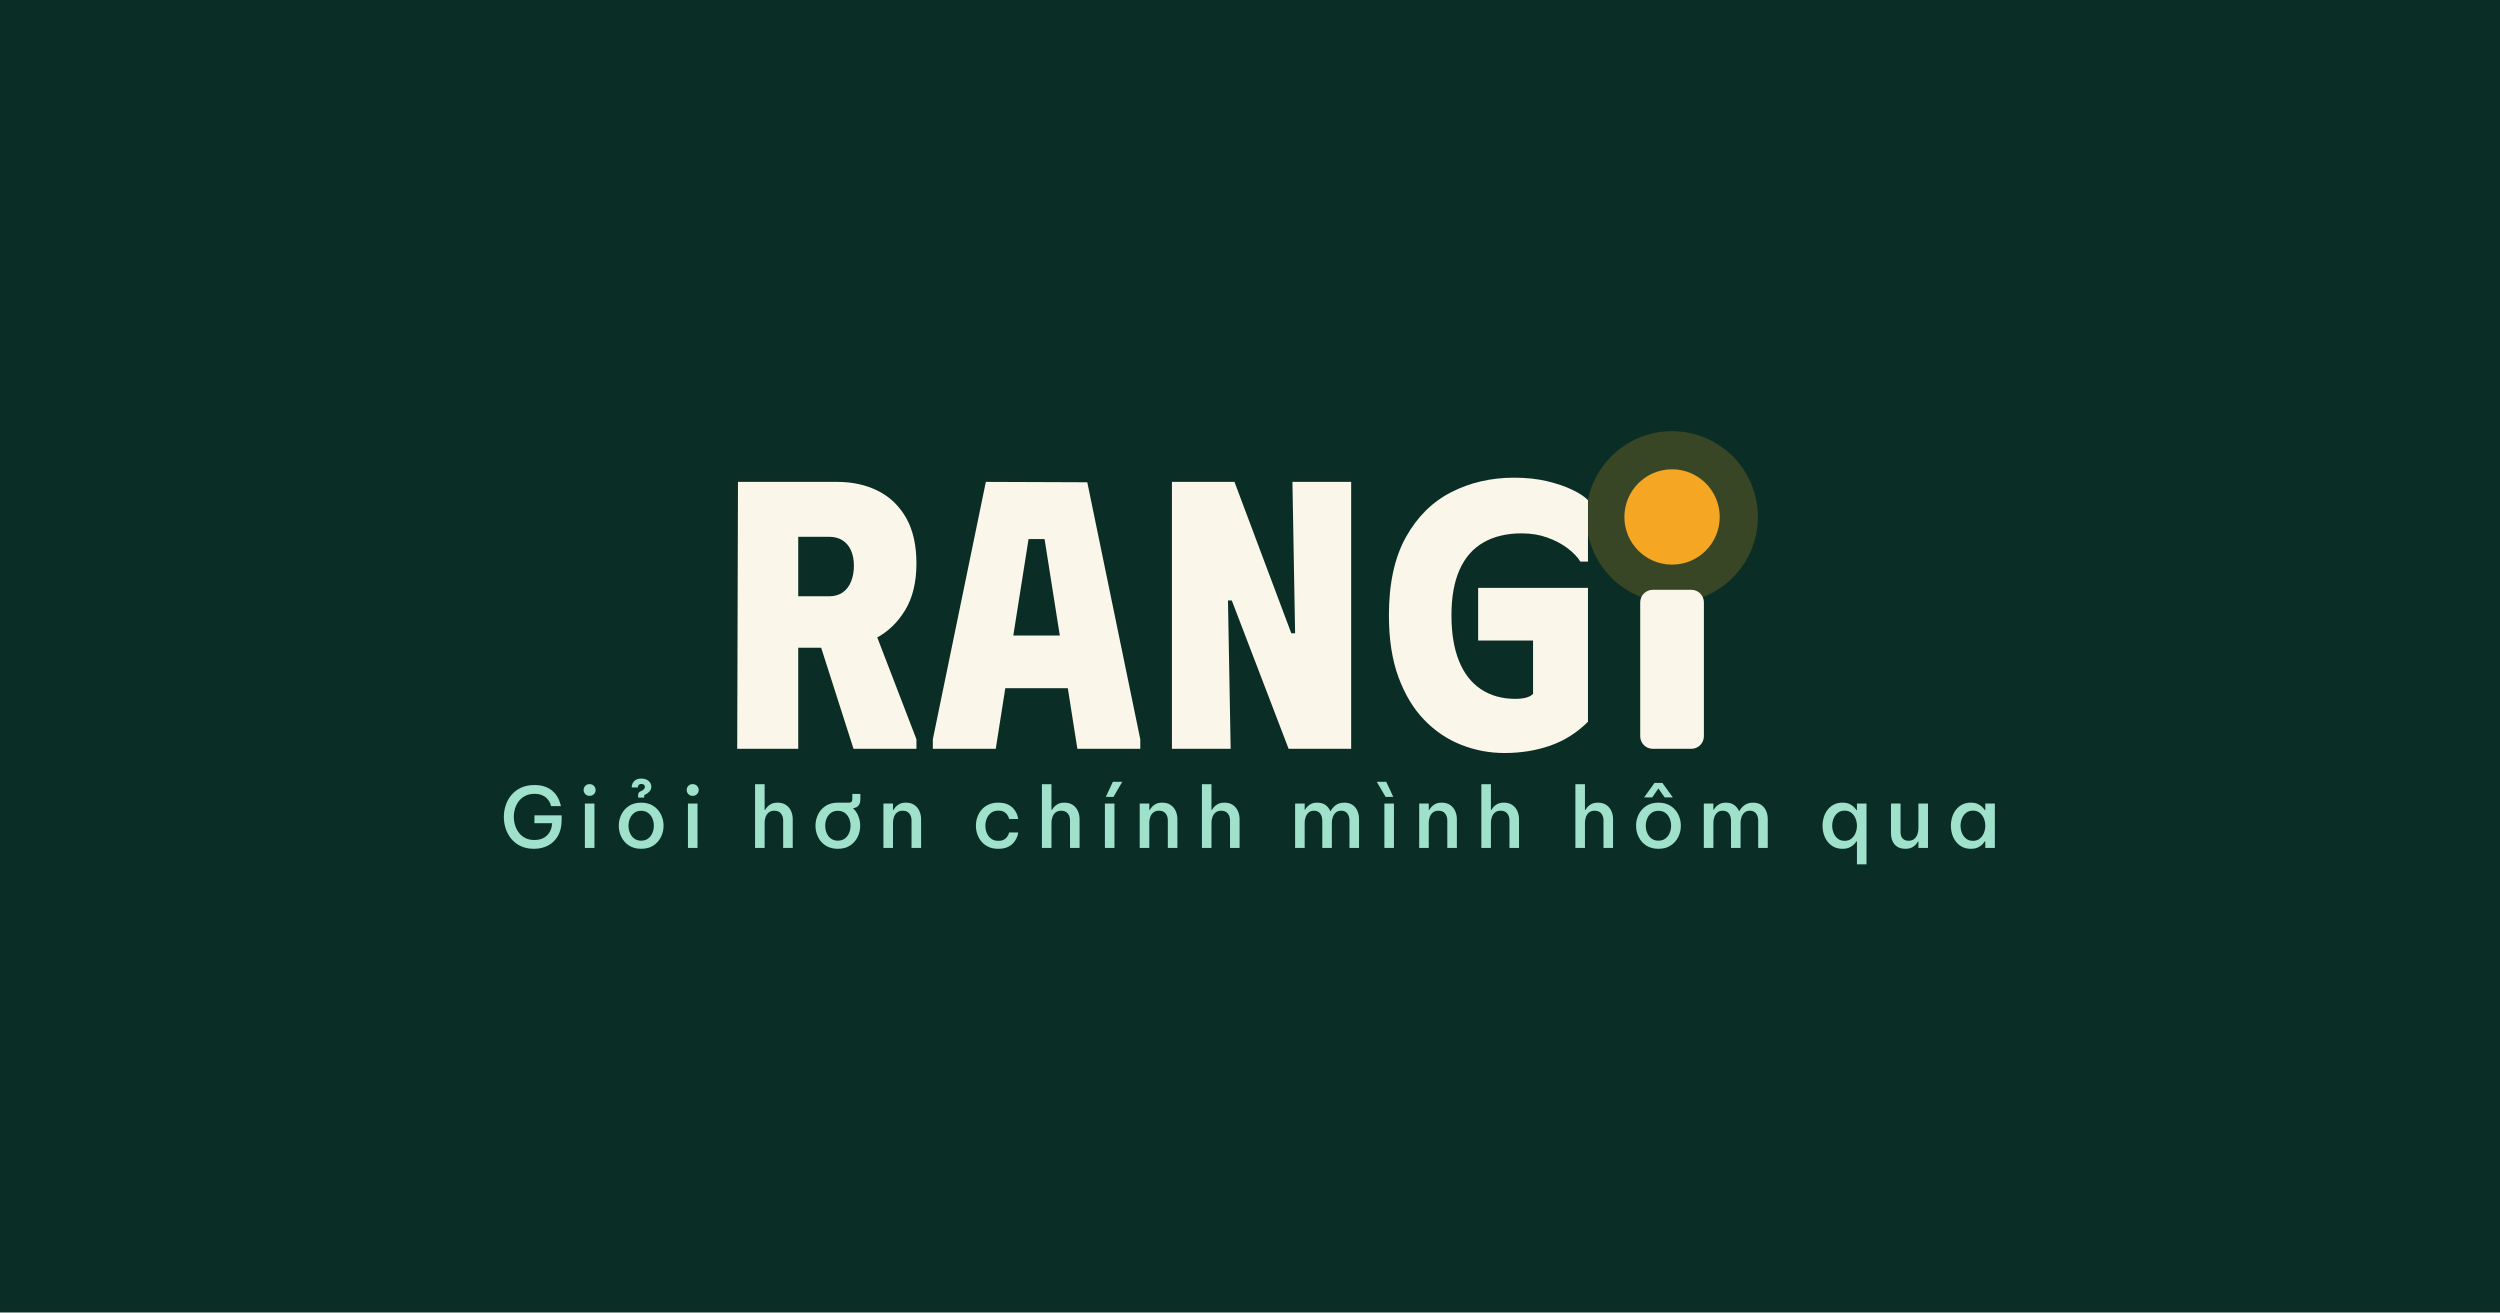
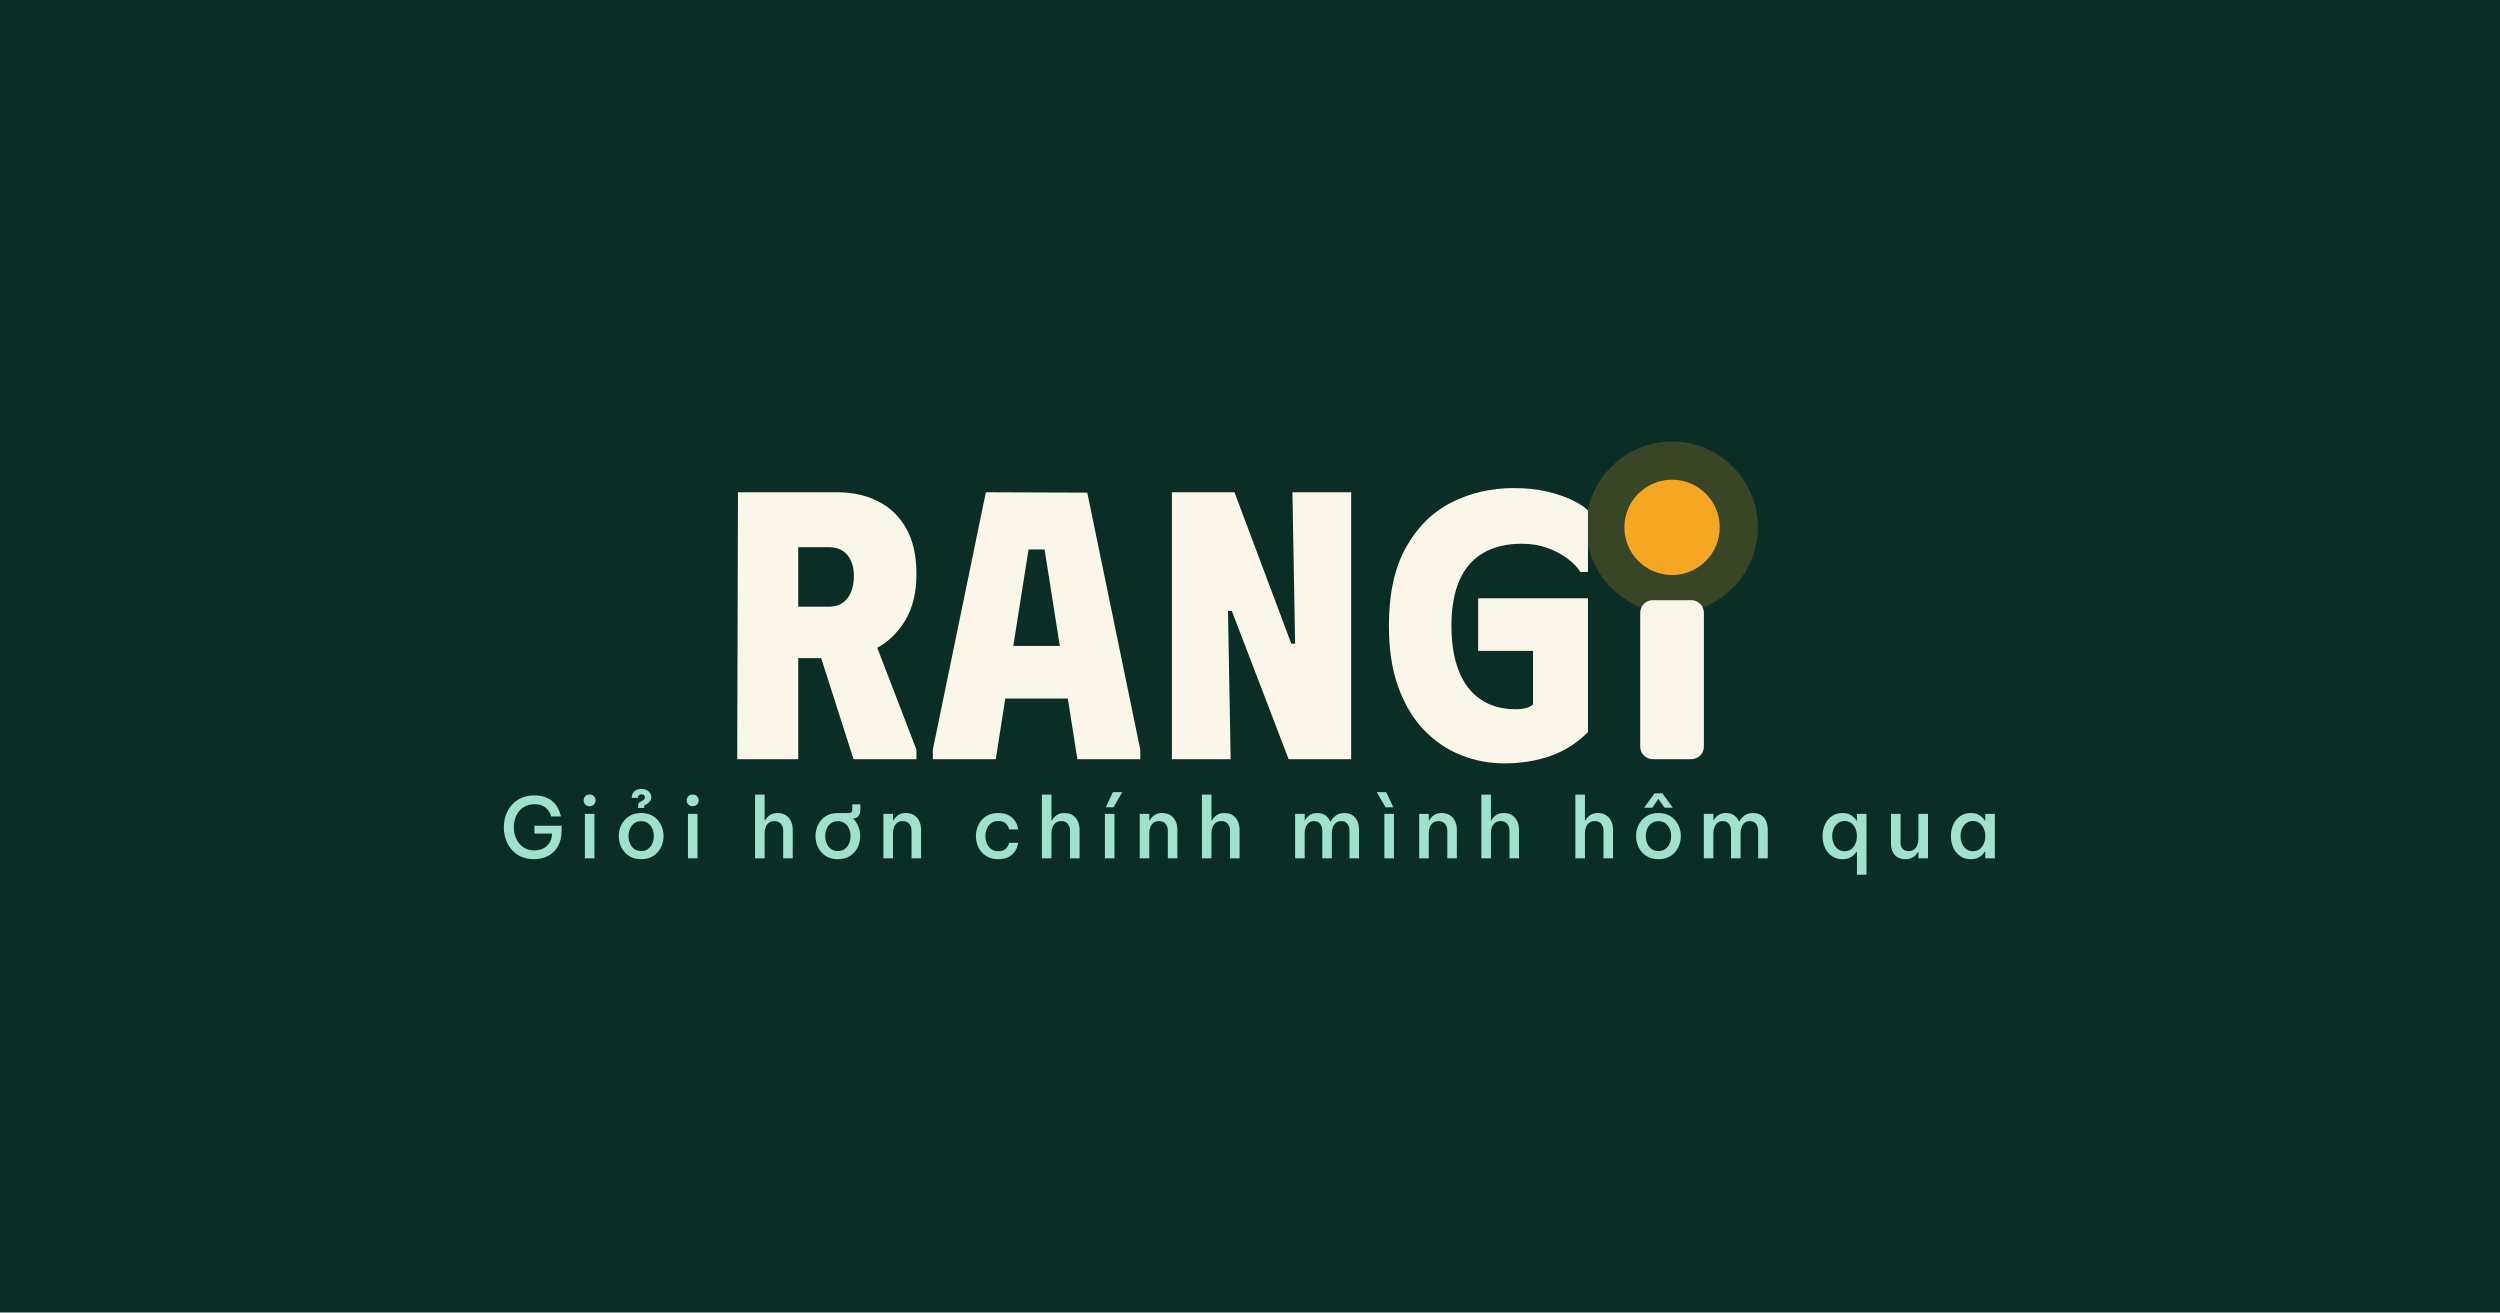
<svg xmlns="http://www.w3.org/2000/svg" viewBox="0 0 1200 630">
  <rect width="1200" height="630" fill="#0A2E26" />
-   <g transform="translate(320 213) scale(1.8304)">
-     <circle cx="263.65" cy="19.20" r="22.5" fill="#F5A623" opacity="0.2" />
-     <circle cx="263.65" cy="19.20" r="12.5" fill="#F5A623" />
-     <rect x="255.30" y="38.30" width="16.7" height="41.7" rx="3.3" fill="#FBF6EA" />
-     <g transform="translate(14.00 80.00) scale(0.1 -0.1)">
+   <g transform="translate(320 207) scale(1.8304)">
+     <circle cx="263.65" cy="25.20" r="22.5" fill="#F5A623" opacity="0.2" />
+     <circle cx="263.65" cy="25.20" r="12.5" fill="#F5A623" />
+     <rect x="255.30" y="44.30" width="16.7" height="41.7" rx="3.3" fill="#FBF6EA" />
+     <g transform="translate(14.00 86.00) scale(0.1 -0.1)">
      <path d="M47 700L205 700L205 0L45 0ZM307 700Q367 700 414 676.5Q461 653 488 605.5Q515 558 515 486Q515 412 485 363Q455 314 407.5 289.5Q360 265 307 265L124 265L124 700ZM205 400L286 400Q307 400 321.5 410Q336 420 343.5 438.5Q351 457 351 480Q351 503 343.5 520Q336 537 321.5 546.5Q307 556 286 556L205 556ZM238 350L390 350L515 25L515 0L350 0Z" fill="#FBF6EA" />
    </g>
-     <g transform="translate(69.30 80.00) scale(0.1 -0.1)">
+     <g transform="translate(69.30 86.00) scale(0.1 -0.1)">
      <path d="M5 0L5 25L144 700L410 699L549 25L549 0L384 0L359 159L195 159L170 0ZM216 297L338 297L298 550L256 550Z" fill="#FBF6EA" />
    </g>
-     <g transform="translate(128.00 80.00) scale(0.1 -0.1)">
+     <g transform="translate(128.00 86.00) scale(0.1 -0.1)">
      <path d="M361 700L515 700L515 0L351 0L202 389L192 389L199 0L45 0L45 700L209 700L358 303L368 303Z" fill="#FBF6EA" />
    </g>
-     <g transform="translate(187.40 80.00) scale(0.1 -0.1)">
+     <g transform="translate(187.40 86.00) scale(0.1 -0.1)">
      <path d="M20 350Q20 475 64.5 555Q109 635 183.5 673Q258 711 348 711Q397 711 436 701.5Q475 692 502.5 678.5Q530 665 542 652L542 491L522 491Q511 509 488.5 526Q466 543 435.5 554Q405 565 368 565Q310 565 268.5 541.5Q227 518 205.5 470Q184 422 184 350Q184 280 203.5 231Q223 182 261 156.5Q299 131 352 131Q367 131 379 134Q391 137 398 144L398 284L254 284L254 422L542 422L542 71Q499 28 443.5 8.5Q388 -11 323 -11Q264 -11 209.5 10.5Q155 32 112.5 76Q70 120 45 188Q20 256 20 350Z" fill="#FBF6EA" />
    </g>
-     <g transform="translate(-43.80 106.00) scale(0.022 -0.022)">
+     <g transform="translate(-43.80 112.00) scale(0.022 -0.022)">
      <path d="M411 -10Q319 -10 251.5 22Q184 54 139 108.5Q94 163 72 230.5Q50 298 50 369Q50 440 72 508Q94 576 139.5 630.5Q185 685 253.5 717.5Q322 750 414 750Q486 750 537 732Q588 714 623 685.5Q658 657 679 625Q700 593 711 564Q722 535 726 517Q730 499 730 499L613 499Q613 499 609 514Q605 529 593.5 550.5Q582 572 560 594Q538 616 502.5 630.5Q467 645 415 645Q353 645 306.5 621.5Q260 598 229.5 559Q199 520 184 471Q169 422 169 371Q169 319 184.5 269.5Q200 220 230.5 180.5Q261 141 306.5 118Q352 95 413 95Q508 95 564 149Q620 203 626 295L415 295L415 389L739 389L739 336Q739 222 695.5 145Q652 68 577.5 29Q503 -10 411 -10Z" fill="#9FE1CB" />
    </g>
-     <g transform="translate(-23.23 106.00) scale(0.022 -0.022)">
+     <g transform="translate(-23.23 112.00) scale(0.022 -0.022)">
      <path d="M137 621Q106 621 86 642Q66 663 66 691Q66 720 86 740.5Q106 761 137 761Q168 761 188.5 740.5Q209 720 209 691Q209 662 188.5 641.5Q168 621 137 621ZM81 0L81 530L195 530L195 0Z" fill="#9FE1CB" />
    </g>
-     <g transform="translate(-13.88 106.00) scale(0.022 -0.022)">
+     <g transform="translate(-13.88 112.00) scale(0.022 -0.022)">
      <path d="M291 600L291 632Q291 643 295.5 653.5Q300 664 312 671L327 678Q372 700 372 728Q372 741 361.5 752Q351 763 330 763Q311 763 301.5 754.5Q292 746 289.5 736Q287 726 287 721L214 721Q213 746 225 770.5Q237 795 262.5 811Q288 827 329 827Q384 827 416 798.5Q448 770 448 730Q448 671 367 631L363 629L363 600ZM327 -10Q241 -10 181.5 29Q122 68 91 131Q60 194 60 265Q60 336 91 399Q122 462 181.5 501Q241 540 327 540Q413 540 472.5 501Q532 462 563 399Q594 336 594 265Q594 194 563 131Q532 68 472.5 29Q413 -10 327 -10ZM327 87Q376 87 409.5 112Q443 137 460.5 178Q478 219 478 265Q478 312 460.5 352.5Q443 393 409.5 418Q376 443 327 443Q278 443 244.5 418Q211 393 193.5 352.5Q176 312 176 265Q176 219 193.5 178Q211 137 244.5 112Q278 87 327 87Z" fill="#9FE1CB" />
    </g>
-     <g transform="translate(3.80 106.00) scale(0.022 -0.022)">
+     <g transform="translate(3.80 112.00) scale(0.022 -0.022)">
      <path d="M137 621Q106 621 86 642Q66 663 66 691Q66 720 86 740.5Q106 761 137 761Q168 761 188.5 740.5Q209 720 209 691Q209 662 188.5 641.5Q168 621 137 621ZM81 0L81 530L195 530L195 0Z" fill="#9FE1CB" />
    </g>
-     <g transform="translate(13.15 106.00) scale(0.022 -0.022)">
+     <g transform="translate(13.15 112.00) scale(0.022 -0.022)">
      <path d="" fill="#9FE1CB" />
    </g>
-     <g transform="translate(21.51 106.00) scale(0.022 -0.022)">
+     <g transform="translate(21.51 112.00) scale(0.022 -0.022)">
      <path d="M76 0L76 760L190 760L190 453L196 453Q203 467 220 487.5Q237 508 267.5 524Q298 540 345 540Q404 540 444 513Q484 486 504.5 441Q525 396 525 342L525 0L411 0L411 330Q411 378 384.5 411Q358 444 306 444Q265 444 239.5 423.5Q214 403 202 370.5Q190 338 190 301L190 0Z" fill="#9FE1CB" />
    </g>
-     <g transform="translate(37.77 106.00) scale(0.022 -0.022)">
+     <g transform="translate(37.77 112.00) scale(0.022 -0.022)">
      <path d="M324 -10Q237 -10 177.5 29Q118 68 87.5 131Q57 194 57 265Q57 336 87.5 399Q118 462 177.5 501Q237 540 324 540L457 540Q496 540 496 581L496 644L592 644L592 579Q592 533 570 505.5Q548 478 504 474Q546 435 568 380Q590 325 590 265Q590 194 559.5 131Q529 68 469.5 29Q410 -10 324 -10ZM324 87Q373 87 406.5 112Q440 137 457.5 178Q475 219 475 265Q475 312 457.5 352.5Q440 393 406.5 418Q373 443 324 443Q275 443 241 418Q207 393 190 352.5Q173 312 173 265Q173 219 190 178Q207 137 241 112Q275 87 324 87Z" fill="#9FE1CB" />
    </g>
-     <g transform="translate(55.39 106.00) scale(0.022 -0.022)">
+     <g transform="translate(55.39 112.00) scale(0.022 -0.022)">
      <path d="M66 0L66 530L180 530L180 453L186 453Q193 467 210 487.5Q227 508 257.5 524Q288 540 335 540Q394 540 434 513Q474 486 494.5 441Q515 396 515 342L515 0L401 0L401 330Q401 378 374.5 411Q348 444 296 444Q255 444 229.5 423.5Q204 403 192 370.5Q180 338 180 301L180 0Z" fill="#9FE1CB" />
    </g>
-     <g transform="translate(71.48 106.00) scale(0.022 -0.022)">
+     <g transform="translate(71.48 112.00) scale(0.022 -0.022)">
      <path d="" fill="#9FE1CB" />
    </g>
-     <g transform="translate(79.84 106.00) scale(0.022 -0.022)">
+     <g transform="translate(79.84 112.00) scale(0.022 -0.022)">
      <path d="M323 -10Q256 -10 206 13.5Q156 37 123 76.5Q90 116 73.5 165Q57 214 57 265Q57 316 73.5 365Q90 414 123 453.5Q156 493 206 516.5Q256 540 323 540Q389 540 432.5 520.5Q476 501 502 472Q528 443 541 414Q554 385 557.5 365Q561 345 561 345L453 345Q453 345 448.5 360Q444 375 431 395Q418 415 392.5 430Q367 445 324 445Q273 445 239 419.5Q205 394 187.5 353Q170 312 170 265Q170 218 187.5 177Q205 136 239 110.5Q273 85 324 85Q367 85 392.5 100Q418 115 431 135Q444 155 448.5 170Q453 185 453 185L561 185Q561 185 557.5 165Q554 145 541 116Q528 87 502 58Q476 29 432.5 9.5Q389 -10 323 -10Z" fill="#9FE1CB" />
    </g>
-     <g transform="translate(96.73 106.00) scale(0.022 -0.022)">
+     <g transform="translate(96.73 112.00) scale(0.022 -0.022)">
      <path d="M76 0L76 760L190 760L190 453L196 453Q203 467 220 487.5Q237 508 267.5 524Q298 540 345 540Q404 540 444 513Q484 486 504.5 441Q525 396 525 342L525 0L411 0L411 330Q411 378 384.5 411Q358 444 306 444Q265 444 239.5 423.5Q214 403 202 370.5Q190 338 190 301L190 0Z" fill="#9FE1CB" />
    </g>
-     <g transform="translate(113.03 106.00) scale(0.022 -0.022)">
+     <g transform="translate(113.03 112.00) scale(0.022 -0.022)">
      <path d="M188 608L97 609L181 789L293 789ZM86 0L86 530L200 530L200 0Z" fill="#9FE1CB" />
    </g>
-     <g transform="translate(122.60 106.00) scale(0.022 -0.022)">
+     <g transform="translate(122.60 112.00) scale(0.022 -0.022)">
      <path d="M66 0L66 530L180 530L180 453L186 453Q193 467 210 487.5Q227 508 257.5 524Q288 540 335 540Q394 540 434 513Q474 486 494.5 441Q515 396 515 342L515 0L401 0L401 330Q401 378 374.5 411Q348 444 296 444Q255 444 229.5 423.5Q204 403 192 370.5Q180 338 180 301L180 0Z" fill="#9FE1CB" />
    </g>
-     <g transform="translate(138.69 106.00) scale(0.022 -0.022)">
+     <g transform="translate(138.69 112.00) scale(0.022 -0.022)">
      <path d="M76 0L76 760L190 760L190 453L196 453Q203 467 220 487.5Q237 508 267.5 524Q298 540 345 540Q404 540 444 513Q484 486 504.5 441Q525 396 525 342L525 0L411 0L411 330Q411 378 384.5 411Q358 444 306 444Q265 444 239.5 423.5Q214 403 202 370.5Q190 338 190 301L190 0Z" fill="#9FE1CB" />
    </g>
-     <g transform="translate(154.99 106.00) scale(0.022 -0.022)">
+     <g transform="translate(154.99 112.00) scale(0.022 -0.022)">
      <path d="" fill="#9FE1CB" />
    </g>
-     <g transform="translate(163.35 106.00) scale(0.022 -0.022)">
+     <g transform="translate(163.35 112.00) scale(0.022 -0.022)">
      <path d="M66 0L66 530L180 530L180 455L184 455Q193 471 210.5 491Q228 511 257 525.5Q286 540 330 540Q389 540 428 512Q467 484 486 438L488 438Q509 478 549 509Q589 540 655 540Q711 540 750 513.5Q789 487 808.5 442.5Q828 398 828 342L828 0L714 0L714 326Q714 378 689 411Q664 444 615 444Q575 444 550.5 422Q526 400 515 367.5Q504 335 504 302L504 0L390 0L390 326Q390 378 365 411Q340 444 291 444Q251 444 226.5 422Q202 400 191 367.5Q180 335 180 302L180 0Z" fill="#9FE1CB" />
    </g>
-     <g transform="translate(186.32 106.00) scale(0.022 -0.022)">
+     <g transform="translate(186.32 112.00) scale(0.022 -0.022)">
      <path d="M101 608L-5 789L108 789L192 609ZM86 0L86 530L200 530L200 0Z" fill="#9FE1CB" />
    </g>
-     <g transform="translate(195.89 106.00) scale(0.022 -0.022)">
+     <g transform="translate(195.89 112.00) scale(0.022 -0.022)">
      <path d="M66 0L66 530L180 530L180 453L186 453Q193 467 210 487.5Q227 508 257.5 524Q288 540 335 540Q394 540 434 513Q474 486 494.5 441Q515 396 515 342L515 0L401 0L401 330Q401 378 374.5 411Q348 444 296 444Q255 444 229.5 423.5Q204 403 192 370.5Q180 338 180 301L180 0Z" fill="#9FE1CB" />
    </g>
-     <g transform="translate(211.97 106.00) scale(0.022 -0.022)">
+     <g transform="translate(211.97 112.00) scale(0.022 -0.022)">
      <path d="M76 0L76 760L190 760L190 453L196 453Q203 467 220 487.5Q237 508 267.5 524Q298 540 345 540Q404 540 444 513Q484 486 504.5 441Q525 396 525 342L525 0L411 0L411 330Q411 378 384.5 411Q358 444 306 444Q265 444 239.5 423.5Q214 403 202 370.5Q190 338 190 301L190 0Z" fill="#9FE1CB" />
    </g>
-     <g transform="translate(228.27 106.00) scale(0.022 -0.022)">
+     <g transform="translate(228.27 112.00) scale(0.022 -0.022)">
      <path d="" fill="#9FE1CB" />
    </g>
-     <g transform="translate(236.63 106.00) scale(0.022 -0.022)">
+     <g transform="translate(236.63 112.00) scale(0.022 -0.022)">
      <path d="M76 0L76 760L190 760L190 453L196 453Q203 467 220 487.5Q237 508 267.5 524Q298 540 345 540Q404 540 444 513Q484 486 504.5 441Q525 396 525 342L525 0L411 0L411 330Q411 378 384.5 411Q358 444 306 444Q265 444 239.5 423.5Q214 403 202 370.5Q190 338 190 301L190 0Z" fill="#9FE1CB" />
    </g>
-     <g transform="translate(252.89 106.00) scale(0.022 -0.022)">
+     <g transform="translate(252.89 112.00) scale(0.022 -0.022)">
      <path d="M156 603L280 775L374 775L498 603L401 603L326 709L253 603ZM327 -10Q241 -10 181.5 29Q122 68 91 131Q60 194 60 265Q60 336 91 399Q122 462 181.5 501Q241 540 327 540Q413 540 472.5 501Q532 462 563 399Q594 336 594 265Q594 194 563 131Q532 68 472.5 29Q413 -10 327 -10ZM327 87Q376 87 409.5 112Q443 137 460.5 178Q478 219 478 265Q478 312 460.5 352.5Q443 393 409.5 418Q376 443 327 443Q278 443 244.5 418Q211 393 193.5 352.5Q176 312 176 265Q176 219 193.5 178Q211 137 244.5 112Q278 87 327 87Z" fill="#9FE1CB" />
    </g>
-     <g transform="translate(270.53 106.00) scale(0.022 -0.022)">
+     <g transform="translate(270.53 112.00) scale(0.022 -0.022)">
      <path d="M66 0L66 530L180 530L180 455L184 455Q193 471 210.5 491Q228 511 257 525.5Q286 540 330 540Q389 540 428 512Q467 484 486 438L488 438Q509 478 549 509Q589 540 655 540Q711 540 750 513.5Q789 487 808.5 442.5Q828 398 828 342L828 0L714 0L714 326Q714 378 689 411Q664 444 615 444Q575 444 550.5 422Q526 400 515 367.5Q504 335 504 302L504 0L390 0L390 326Q390 378 365 411Q340 444 291 444Q251 444 226.5 422Q202 400 191 367.5Q180 335 180 302L180 0Z" fill="#9FE1CB" />
    </g>
-     <g transform="translate(293.50 106.00) scale(0.022 -0.022)">
+     <g transform="translate(293.50 112.00) scale(0.022 -0.022)">
      <path d="" fill="#9FE1CB" />
    </g>
-     <g transform="translate(301.86 106.00) scale(0.022 -0.022)">
+     <g transform="translate(301.86 112.00) scale(0.022 -0.022)">
      <path d="M467 -195L467 79L461 79Q452 64 432 43Q412 22 378.5 6Q345 -10 295 -10Q235 -10 190.5 13.5Q146 37 116 76.5Q86 116 71.5 165Q57 214 57 265Q57 316 71.5 365Q86 414 116 453.5Q146 493 190.5 516.5Q235 540 295 540Q345 540 378.5 524Q412 508 432 487Q452 466 461 451L467 451L467 530L581 530L581 -195ZM320 85Q369 85 401.5 111.5Q434 138 450.5 179Q467 220 467 265Q467 310 450.5 351Q434 392 401.5 418.5Q369 445 320 445Q271 445 238 418.5Q205 392 188.5 351Q172 310 172 265Q172 220 188.5 179Q205 138 238 111.5Q271 85 320 85Z" fill="#9FE1CB" />
    </g>
-     <g transform="translate(319.61 106.00) scale(0.022 -0.022)">
+     <g transform="translate(319.61 112.00) scale(0.022 -0.022)">
      <path d="M236 -10Q156 -10 111 40Q66 90 66 173L66 530L180 530L180 187Q180 139 205.5 112.5Q231 86 275 86Q318 86 344 108Q370 130 381.5 164.5Q393 199 393 236L393 530L507 530L507 0L393 0L393 76L387 76Q379 61 361.5 40.5Q344 20 313.5 5Q283 -10 236 -10Z" fill="#9FE1CB" />
    </g>
-     <g transform="translate(335.52 106.00) scale(0.022 -0.022)">
+     <g transform="translate(335.52 112.00) scale(0.022 -0.022)">
      <path d="M295 540Q345 540 378.5 524Q412 508 432 487Q452 466 461 451L467 451L467 530L581 530L581 0L467 0L467 79L461 79Q452 64 432 43Q412 22 378.5 6Q345 -10 295 -10Q235 -10 190.5 13.5Q146 37 116 76.5Q86 116 71.5 165Q57 214 57 265Q57 316 71.5 365Q86 414 116 453.5Q146 493 190.5 516.5Q235 540 295 540ZM320 445Q271 445 238 418.5Q205 392 188.5 351Q172 310 172 265Q172 220 188.5 179Q205 138 238 111.5Q271 85 320 85Q369 85 401.5 111.5Q434 138 450.5 179Q467 220 467 265Q467 310 450.5 351Q434 392 401.5 418.5Q369 445 320 445Z" fill="#9FE1CB" />
    </g>
  </g>
</svg>
